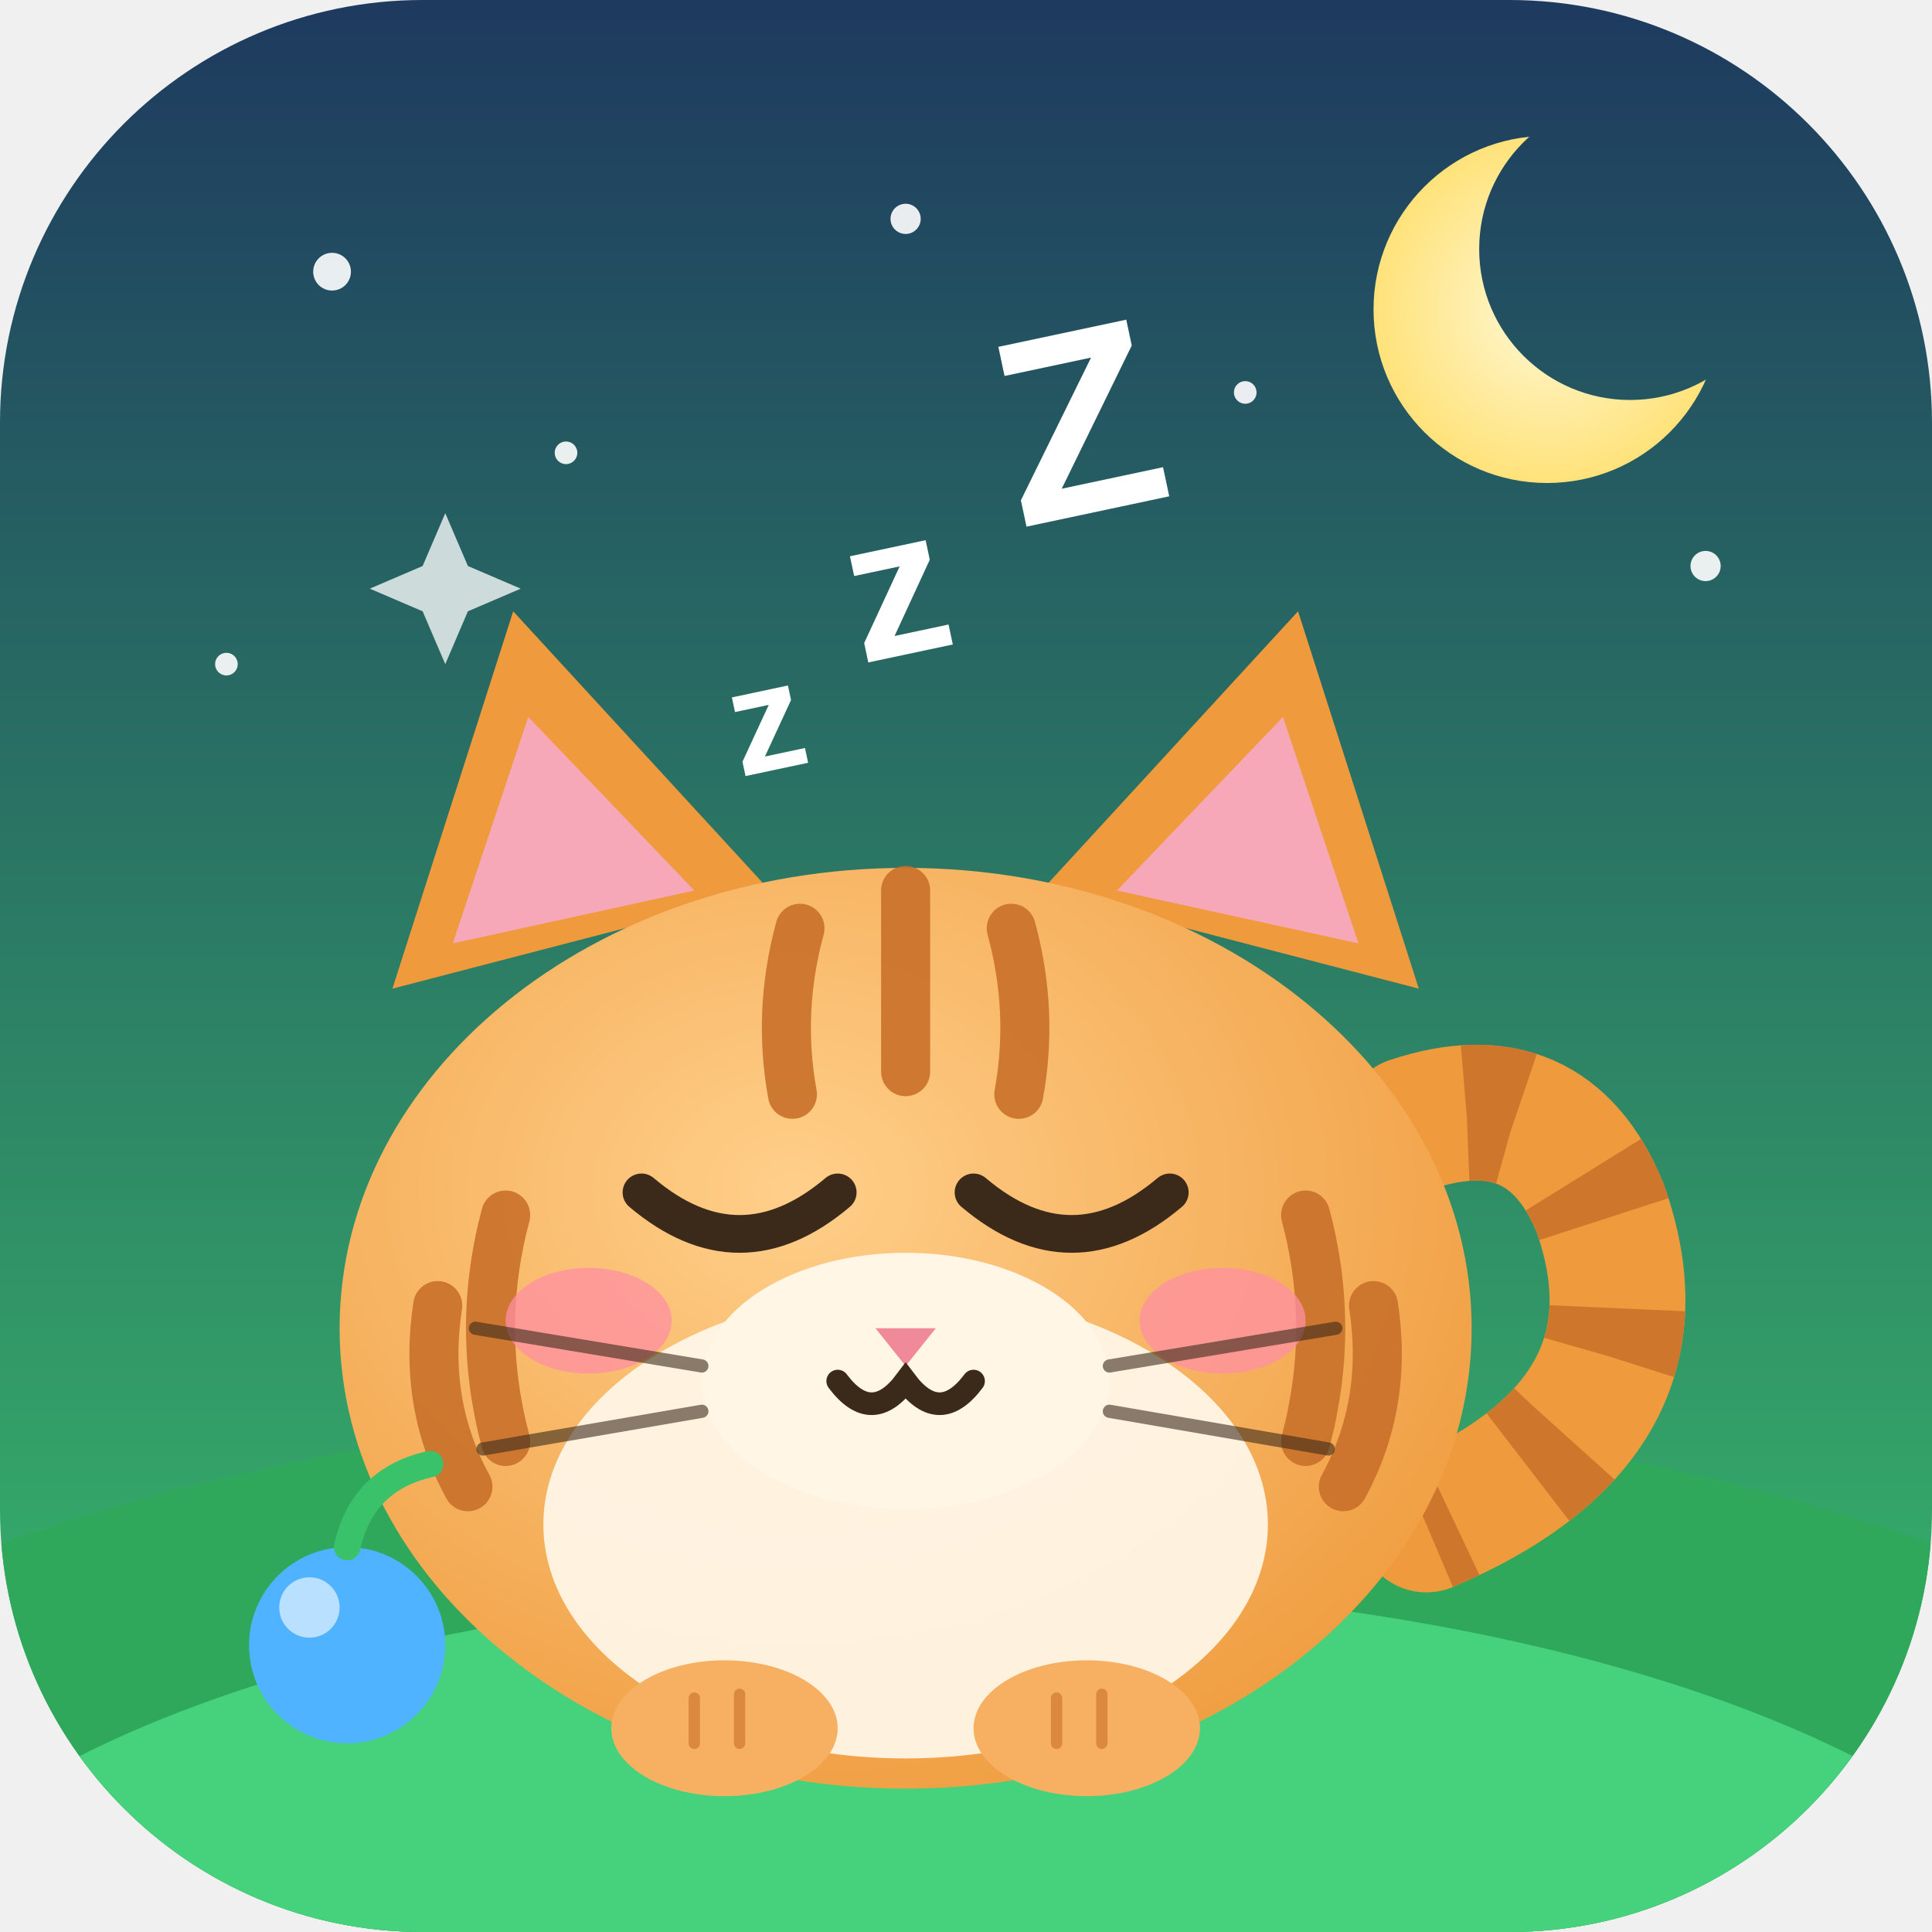
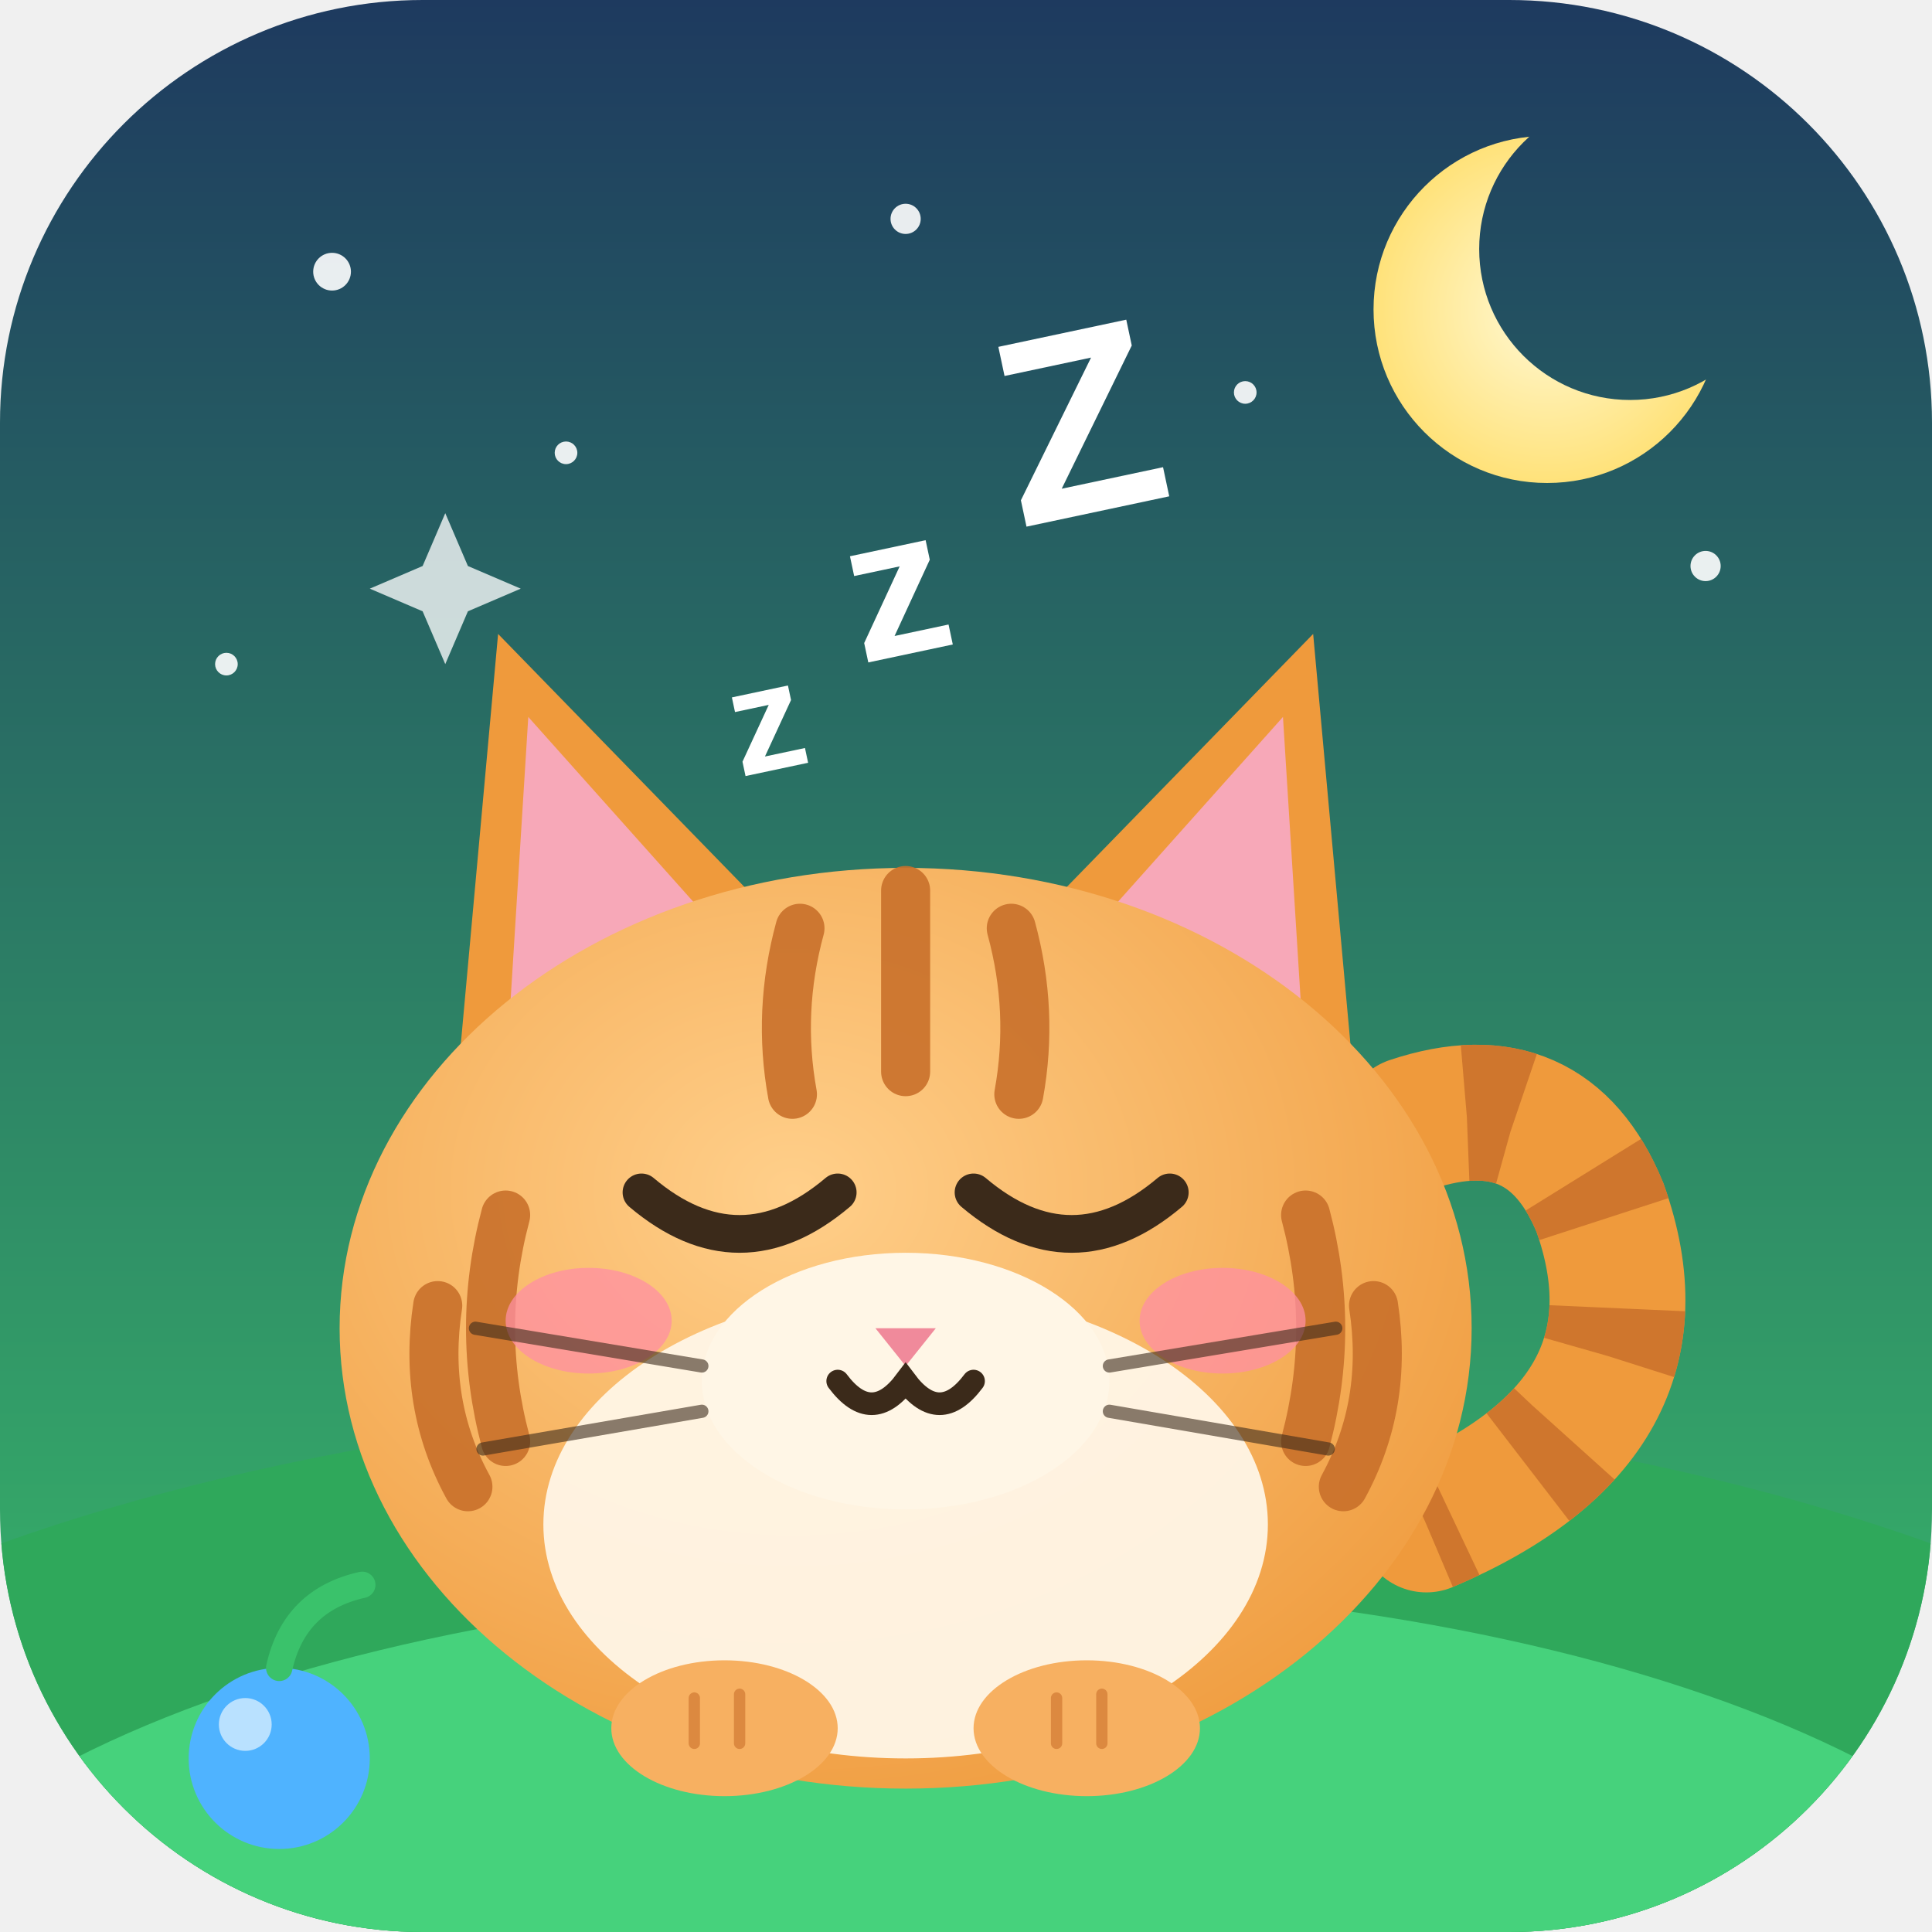
<svg xmlns="http://www.w3.org/2000/svg" viewBox="0 0 512 512" width="512" height="512">
  <defs>
    <linearGradient id="sky" gradientUnits="userSpaceOnUse" x1="0" y1="0" x2="0" y2="512">
      <stop offset="0" stop-color="#1e3a5f" />
      <stop offset="1" stop-color="#3ac26b" />
    </linearGradient>
    <radialGradient id="body" cx="0.4" cy="0.35" r="0.75">
      <stop offset="0" stop-color="#ffcf8a" />
      <stop offset="1" stop-color="#ef9a3c" />
    </radialGradient>
    <radialGradient id="moon" cx="0.5" cy="0.5" r="0.5">
      <stop offset="0" stop-color="#fff9d6" />
      <stop offset="1" stop-color="#ffe27a" />
    </radialGradient>
    <clipPath id="rounded">
      <rect x="0" y="0" width="512" height="512" rx="112" ry="112" />
    </clipPath>
  </defs>
  <g clip-path="url(#rounded)">
    <rect width="512" height="512" fill="url(#sky)" />
    <g id="content">
      <g fill="#ffffff" opacity="0.9">
        <circle cx="88" cy="72" r="5" />
        <circle cx="150" cy="120" r="3" />
        <circle cx="240" cy="58" r="4" />
        <circle cx="330" cy="104" r="3" />
        <circle cx="452" cy="150" r="4" />
        <circle cx="60" cy="176" r="3" />
        <path d="M118 136 l6 14 14 6 -14 6 -6 14 -6 -14 -14 -6 14 -6z" opacity="0.85" />
      </g>
      <circle cx="410" cy="82" r="46" fill="url(#moon)" />
      <circle cx="432" cy="66" r="40" fill="url(#sky)" />
      <ellipse cx="256" cy="520" rx="380" ry="150" fill="#2fa85b" />
      <ellipse cx="256" cy="540" rx="300" ry="120" fill="#46d27c" />
      <g fill="#ffffff" font-family="Arial Rounded MT Bold, Arial, Helvetica, sans-serif" font-weight="900">
        <text x="196" y="206" font-size="40" transform="rotate(-12 196 206)">z</text>
        <text x="228" y="176" font-size="54" transform="rotate(-12 228 176)">z</text>
        <text x="270" y="140" font-size="70" transform="rotate(-12 270 140)">Z</text>
      </g>
      <g>
        <path d="M378 404 q66 -28 46 -84 q-14 -34 -50 -22" fill="none" stroke="#ef9a3c" stroke-width="36" stroke-linecap="round" />
        <path d="M378 404 q66 -28 46 -84 q-14 -34 -50 -22" fill="none" stroke="#c9702a" stroke-width="36" stroke-linecap="butt" stroke-dasharray="13 24" stroke-dashoffset="6" opacity="0.85" />
-         <path d="M104 262 L136 162 L204 236 Z" fill="#ef9a3c" />
-         <path d="M120 250 L140 190 L184 236 Z" fill="#f7a8b8" />
-         <path d="M376 262 L344 162 L276 236 Z" fill="#ef9a3c" />
-         <path d="M360 250 L340 190 L296 236 Z" fill="#f7a8b8" />
+         <path d="M120 300 L132 168 L206 244 Z" fill="#ef9a3c" />
+         <path d="M134 286 L140 190 L190 246 Z" fill="#f7a8b8" />
+         <path d="M360 300 L348 168 L274 244 Z" fill="#ef9a3c" />
+         <path d="M346 286 L340 190 L290 246 Z" fill="#f7a8b8" />
        <ellipse cx="240" cy="352" rx="150" ry="122" fill="url(#body)" />
        <g fill="none" stroke="#c9702a" stroke-width="13" stroke-linecap="round" opacity="0.9">
          <path d="M212 246 q-6 22 -2 44" />
          <path d="M240 236 q0 24 0 48" />
          <path d="M268 246 q6 22 2 44" />
          <path d="M116 346 q-4 26 8 48" />
          <path d="M134 322 q-8 30 0 60" />
          <path d="M364 346 q4 26 -8 48" />
          <path d="M346 322 q8 30 0 60" />
        </g>
        <ellipse cx="240" cy="404" rx="96" ry="62" fill="#fff6e6" opacity="0.95" />
        <ellipse cx="240" cy="366" rx="54" ry="34" fill="#fff6e6" />
        <ellipse cx="156" cy="350" rx="22" ry="14" fill="#ff8fa3" opacity="0.75" />
        <ellipse cx="324" cy="350" rx="22" ry="14" fill="#ff8fa3" opacity="0.75" />
        <path d="M170 316 q26 22 52 0" fill="none" stroke="#3b2a1a" stroke-width="10" stroke-linecap="round" />
        <path d="M258 316 q26 22 52 0" fill="none" stroke="#3b2a1a" stroke-width="10" stroke-linecap="round" />
        <path d="M232 352 L248 352 L240 362 Z" fill="#f08a9b" />
        <path d="M222 366 q9 12 18 0 q9 12 18 0" fill="none" stroke="#3b2a1a" stroke-width="6" stroke-linecap="round" />
        <g stroke="#3b2a1a" stroke-width="3.5" stroke-linecap="round" opacity="0.6">
          <path d="M186 362 L126 352" />
          <path d="M186 374 L128 384" />
          <path d="M294 362 L354 352" />
          <path d="M294 374 L352 384" />
        </g>
        <ellipse cx="192" cy="458" rx="30" ry="18" fill="#f7b061" />
        <ellipse cx="288" cy="458" rx="30" ry="18" fill="#f7b061" />
        <g stroke="#c9702a" stroke-width="3" stroke-linecap="round" opacity="0.6">
          <path d="M184 450 v12" />
          <path d="M196 449 v13" />
          <path d="M280 450 v12" />
          <path d="M292 449 v13" />
        </g>
-         <circle cx="92" cy="436" r="26" fill="#4fb3ff" />
-         <circle cx="82" cy="426" r="8" fill="#ffffff" opacity="0.6" />
-         <path d="M92 410 q4 -18 22 -22" fill="none" stroke="#3ac26b" stroke-width="7" stroke-linecap="round" />
+         <circle cx="74" cy="466" r="24" fill="#4fb3ff" />
+         <circle cx="65" cy="457" r="7" fill="#ffffff" opacity="0.6" />
+         <path d="M74 442 q4 -18 22 -22" fill="none" stroke="#3ac26b" stroke-width="7" stroke-linecap="round" />
      </g>
    </g>
  </g>
</svg>
